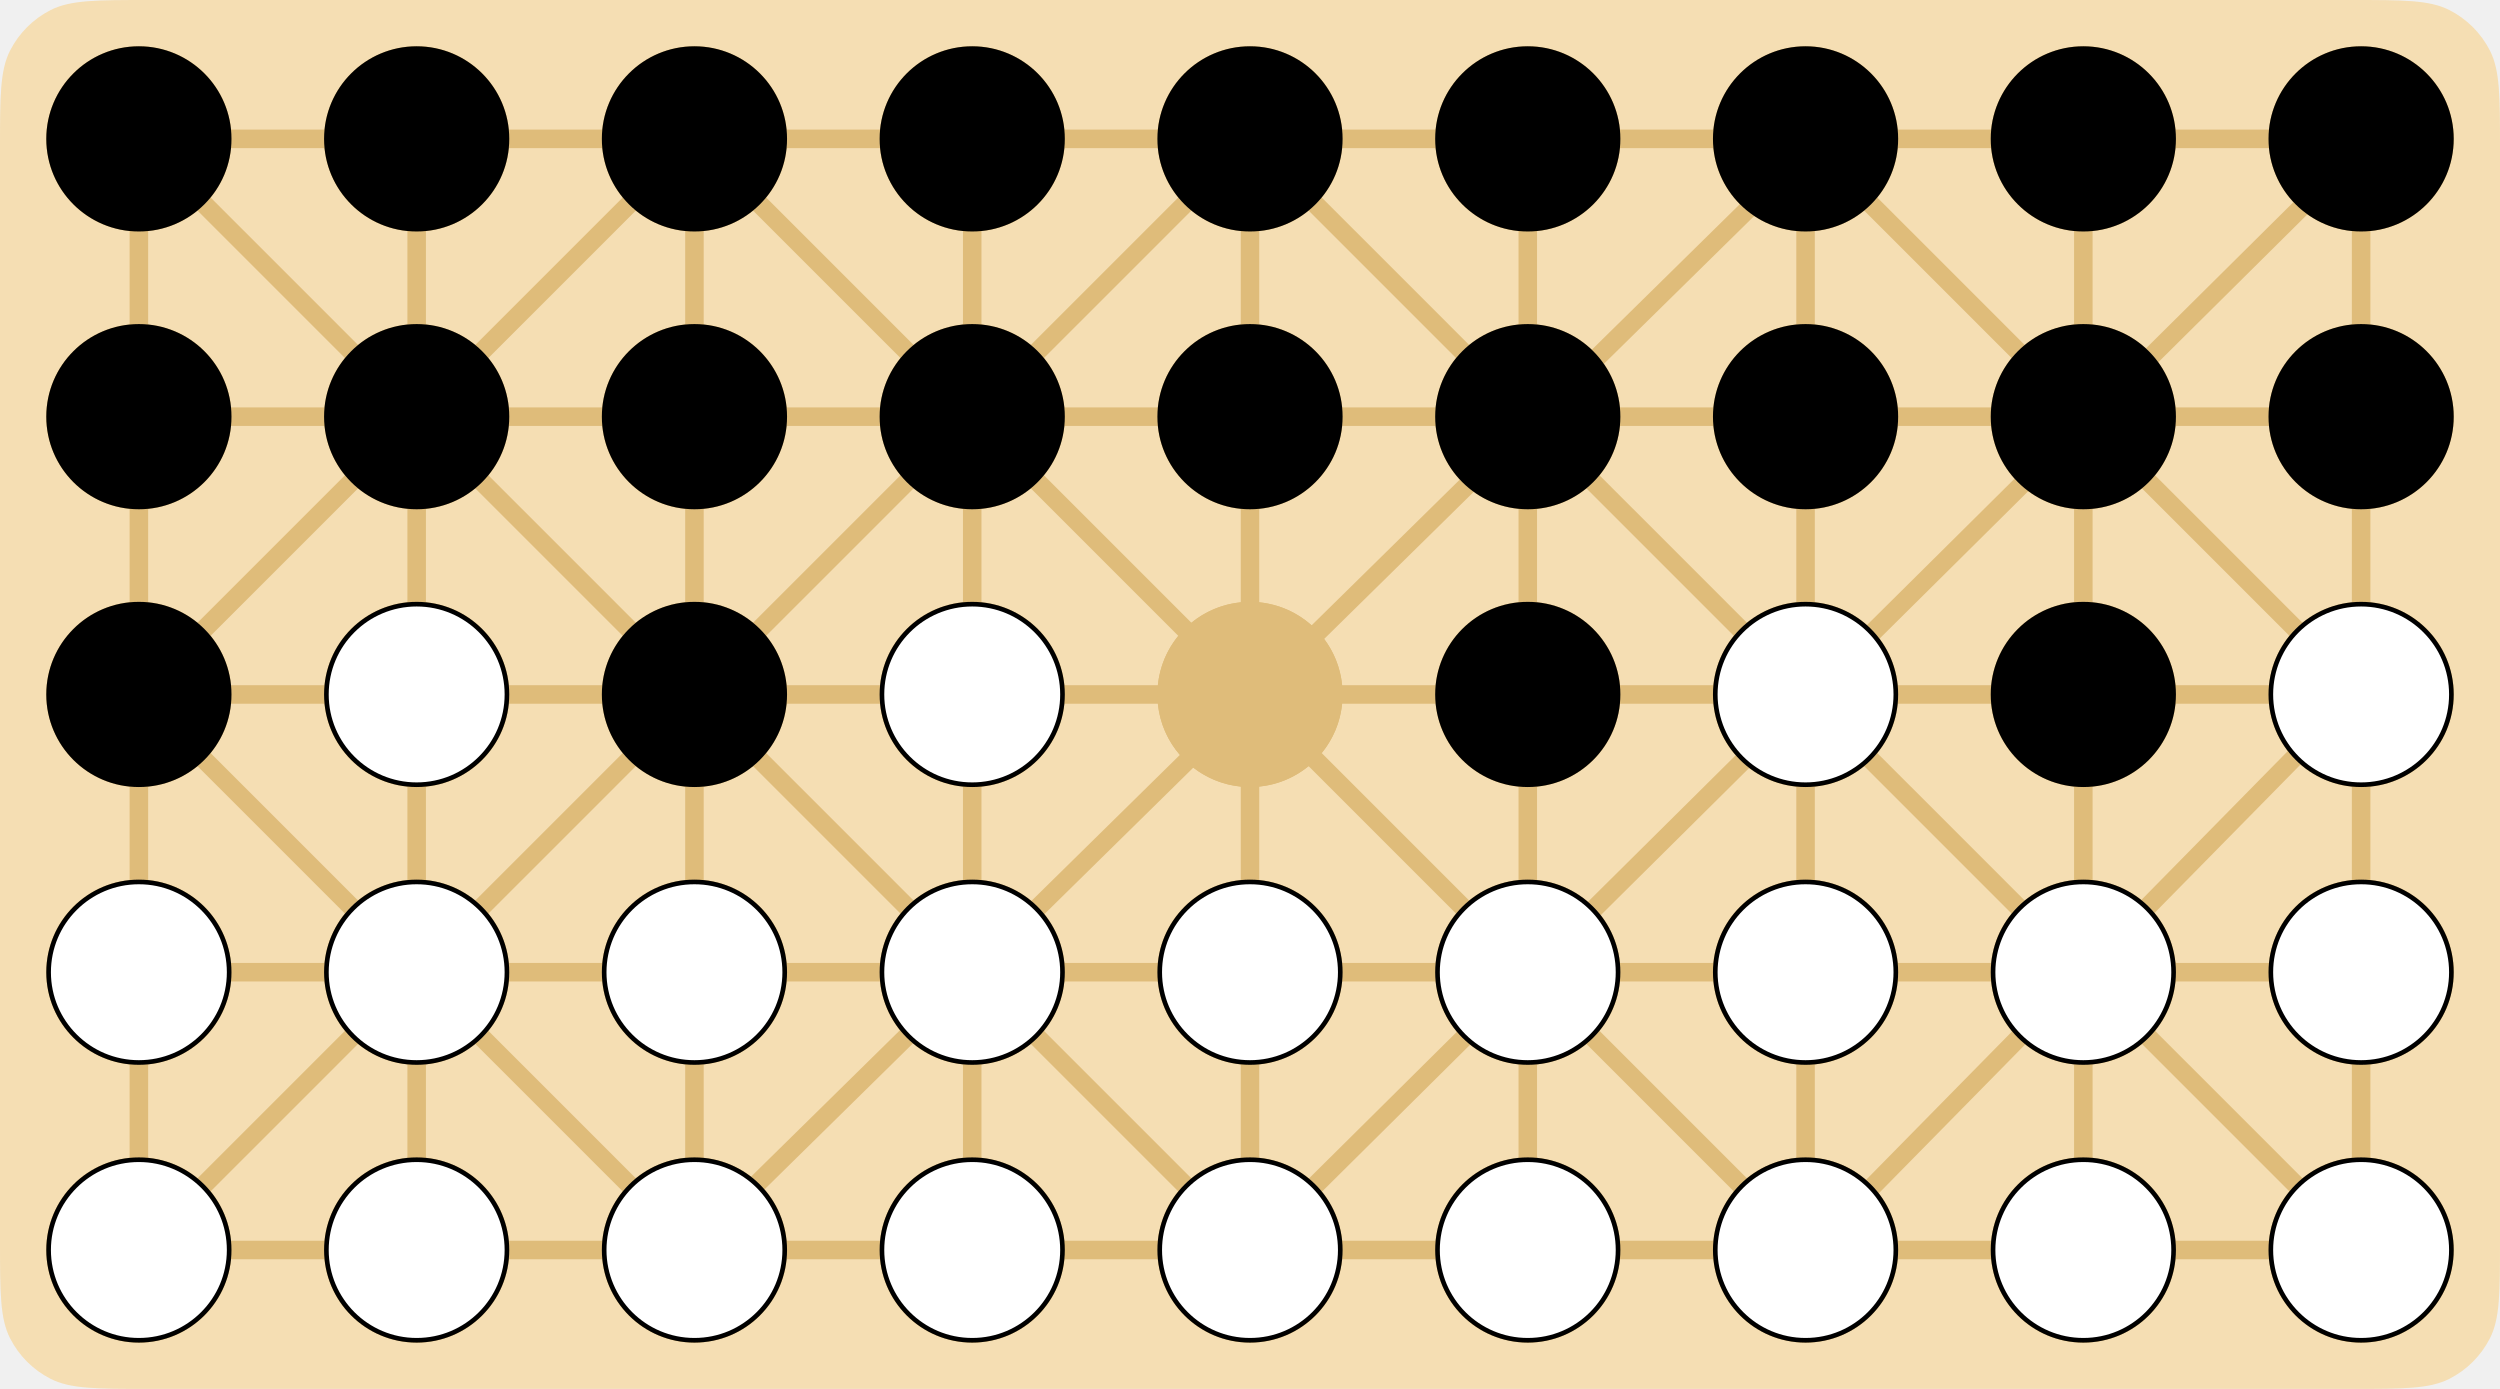
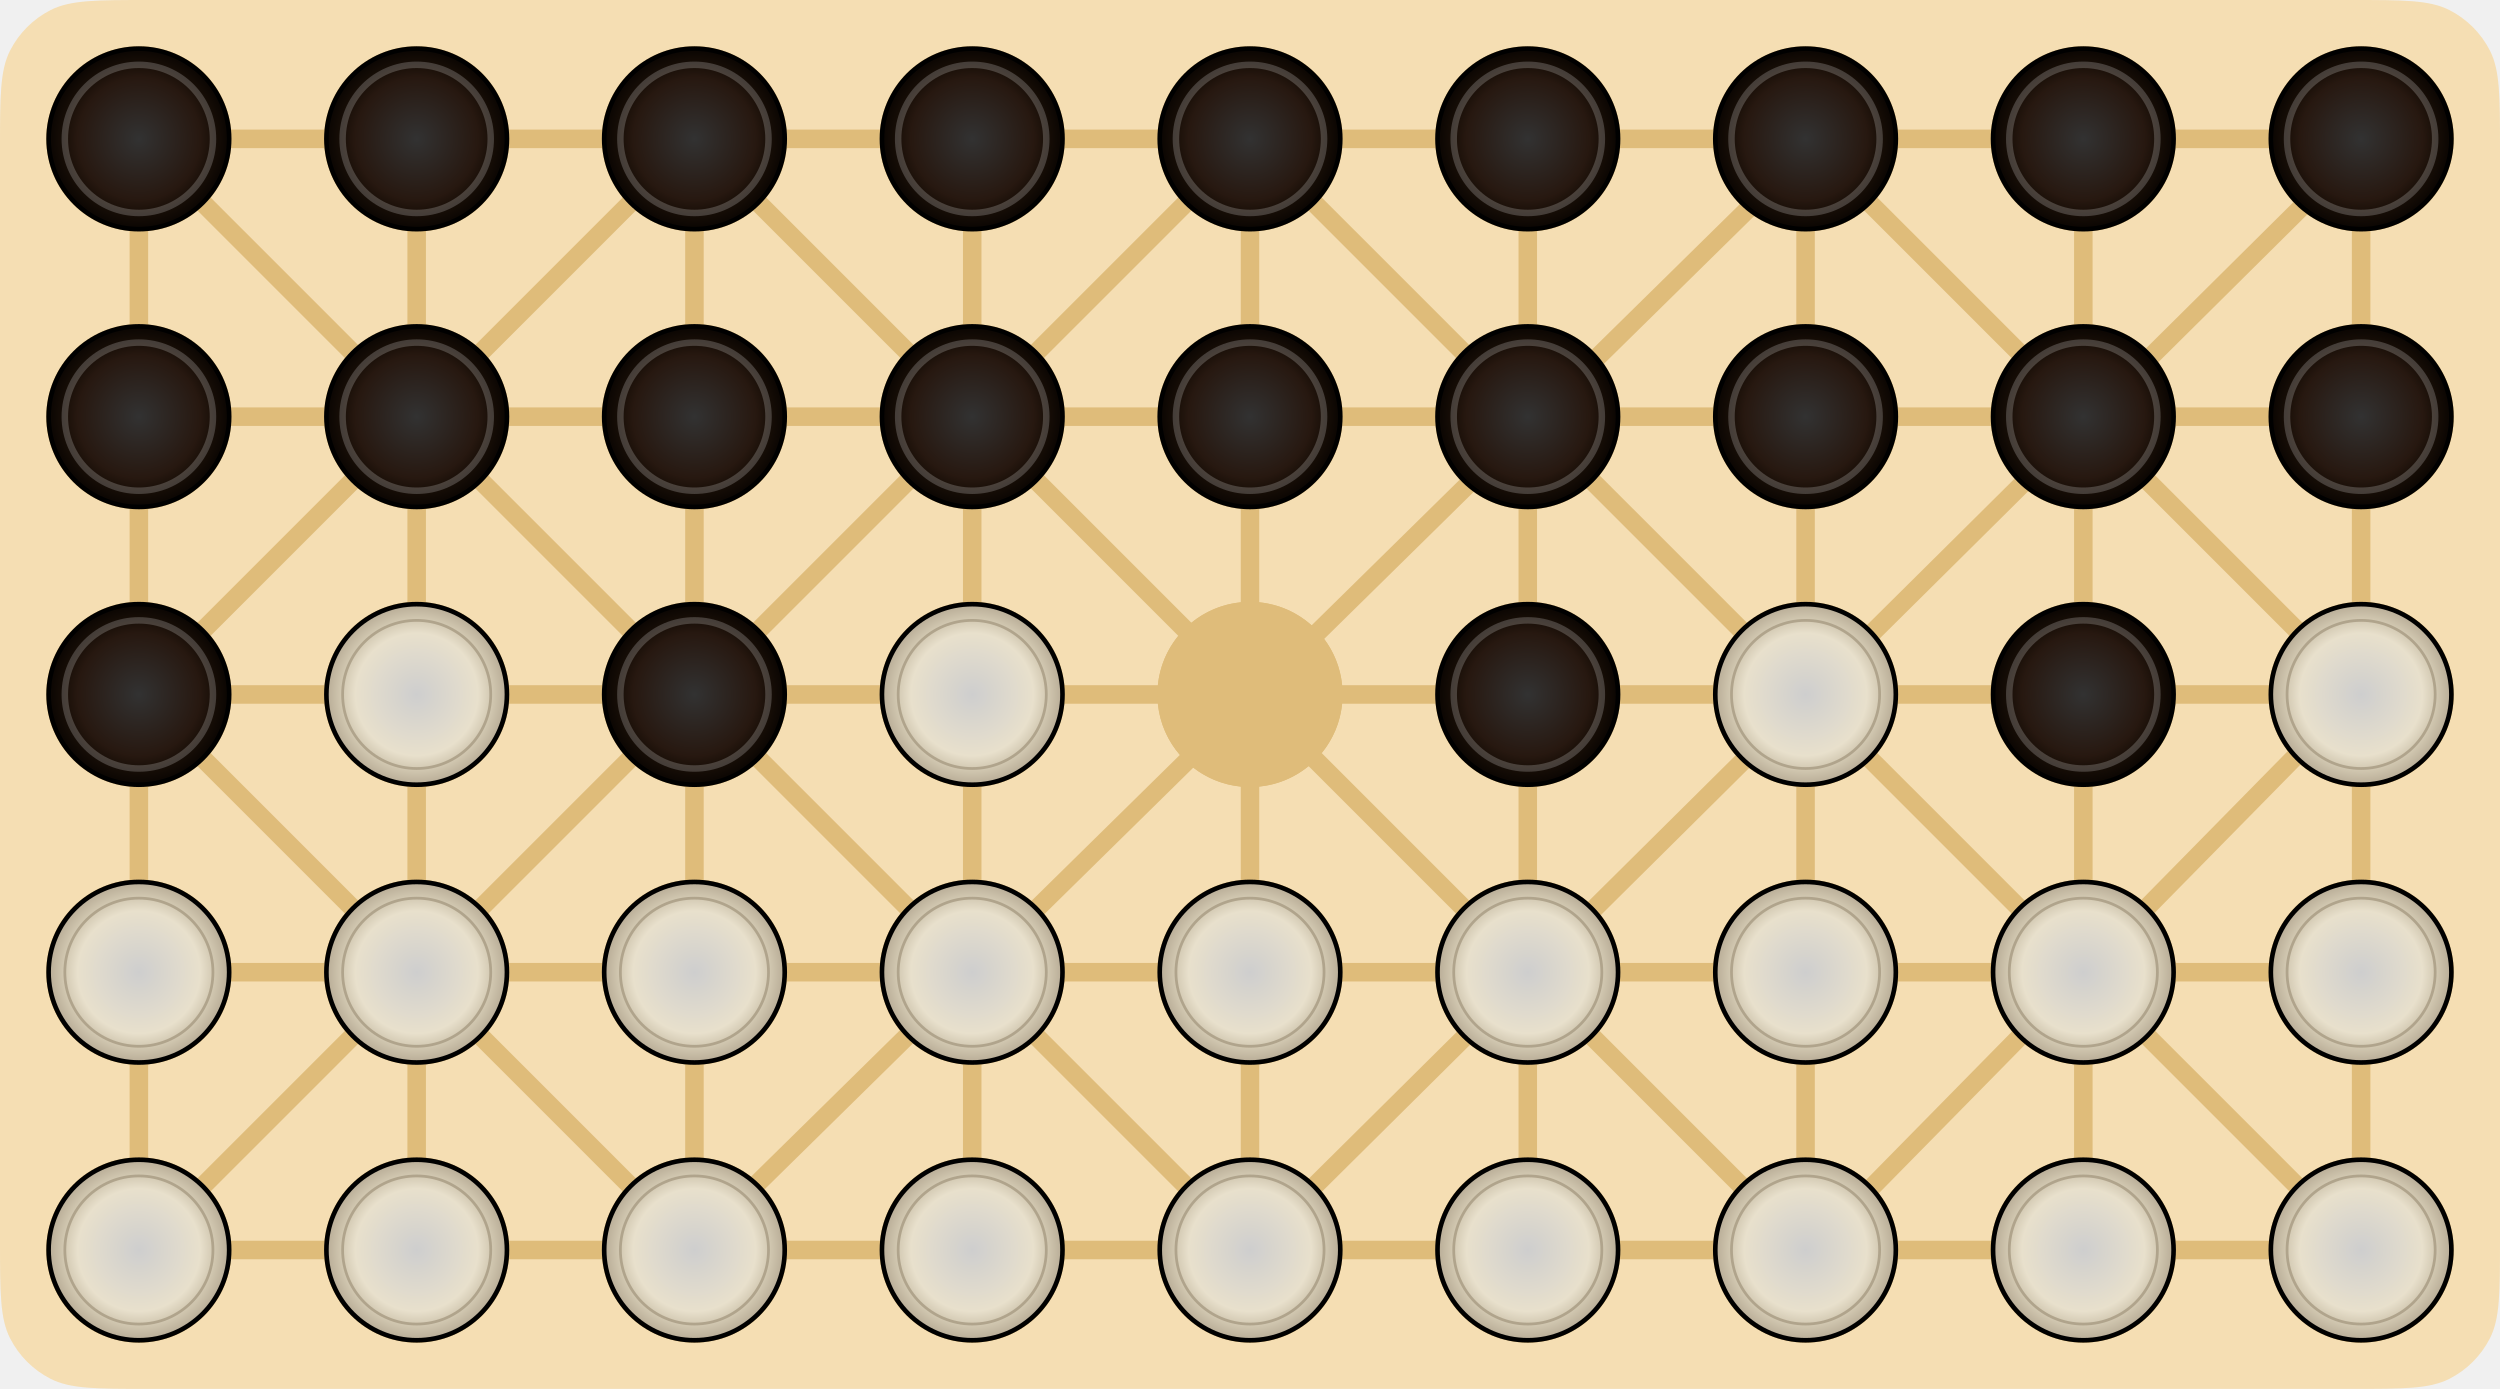
<svg xmlns="http://www.w3.org/2000/svg" width="270" height="150" viewBox="0 0 270 150" fill="none">
+   <defs>
+     <radialGradient id="ws" cx="50%" cy="50%" r="50%">
+       <stop offset="0%" stop-color="#ede6d4" />
+       <stop offset="0%" stop-color="#cecece" />
+       <stop offset="68%" stop-color="#e8e0cc" />
+       <stop offset="85%" stop-color="#cfc5ae" />
+       <stop offset="100%" stop-color="#b8ac96" />
+     </radialGradient>
+     <radialGradient id="bs" cx="50%" cy="50%" r="50%">
+       <stop offset="0%" stop-color="#2e1e14" />
+       <stop offset="0%" stop-color="#323232" />
+       <stop offset="68%" stop-color="#271810" />
+       <stop offset="85%" stop-color="#160d06" />
+       <stop offset="100%" stop-color="#0a0502" />
+     </radialGradient>
+   </defs>
  <g id="fanorona">
    <g id="bg">
      <path id="board" d="M0 16C0 10.399 0 7.599 1.09 5.46C2.049 3.578 3.578 2.049 5.46 1.09C7.599 0 10.399 0 16 0H135H254C259.601 0 262.401 0 264.54 1.09C266.422 2.049 267.951 3.578 268.91 5.46C270 7.599 270 10.399 270 16V134C270 139.601 270 142.401 268.91 144.54C267.951 146.422 266.422 147.951 264.54 148.91C262.401 150 259.601 150 254 150H16C10.399 150 7.599 150 5.46 148.91C3.578 147.951 2.049 146.422 1.09 144.54C0 142.401 0 139.601 0 134V16Z" fill="#F5DEB3" />
    </g>
    <path id="union-intersections" d="M255 5C260.523 5 265 9.477 265 15C265 20.185 261.053 24.447 256 24.949V35.05C261.053 35.551 265 39.815 265 45C265 50.185 261.053 54.447 256 54.949V65.05C261.053 65.552 265 69.815 265 75C265 80.185 261.053 84.447 256 84.949V95.05C261.053 95.552 265 99.815 265 105C265 110.185 261.053 114.447 256 114.949V125.05C261.053 125.552 265 129.815 265 135C265 140.523 260.523 145 255 145C249.815 145 245.552 141.053 245.05 136H234.95C234.448 141.053 230.185 145 225 145C219.815 145 215.552 141.053 215.05 136H204.95C204.448 141.053 200.185 145 195 145C189.815 145 185.552 141.053 185.05 136H174.95C174.448 141.053 170.185 145 165 145C159.815 145 155.552 141.053 155.05 136H144.95C144.448 141.053 140.185 145 135 145C129.815 145 125.552 141.053 125.05 136H114.95C114.448 141.053 110.185 145 105 145C99.815 145 95.552 141.053 95.05 136H84.95C84.448 141.053 80.185 145 75 145C69.815 145 65.552 141.053 65.05 136H54.95C54.449 141.053 50.185 145 45 145C39.815 145 35.551 141.053 35.05 136H24.95C24.448 141.053 20.185 145 15 145C9.477 145 5 140.523 5 135C5 129.815 8.947 125.552 14 125.05V114.949C8.947 114.447 5 110.185 5 105C5 99.815 8.947 95.552 14 95.05V84.949C8.947 84.447 5 80.185 5 75C5 69.815 8.947 65.552 14 65.05V54.949C8.947 54.447 5 50.185 5 45C5 39.815 8.947 35.551 14 35.05V24.949C8.947 24.447 5 20.185 5 15C5 9.477 9.477 5 15 5C20.185 5 24.448 8.947 24.95 14H35.05C35.551 8.947 39.815 5 45 5C50.185 5 54.449 8.947 54.95 14H65.05C65.552 8.947 69.815 5 75 5C80.185 5 84.448 8.947 84.95 14H95.05C95.552 8.947 99.815 5 105 5C110.185 5 114.448 8.947 114.95 14H125.05C125.552 8.947 129.815 5 135 5C140.185 5 144.448 8.947 144.95 14H155.05C155.552 8.947 159.815 5 165 5C170.185 5 174.448 8.947 174.95 14H185.05C185.552 8.947 189.815 5 195 5C200.185 5 204.448 8.947 204.95 14H215.05C215.552 8.947 219.815 5 225 5C230.185 5 234.448 8.947 234.95 14H245.05C245.552 8.947 249.815 5 255 5ZM22.742 128.671C23.955 130.153 24.75 131.989 24.95 134H35.05C35.519 129.276 39.276 125.519 44 125.05V114.949C41.989 114.749 40.153 113.955 38.671 112.742L22.742 128.671ZM51.328 112.742C49.847 113.955 48.011 114.75 46 114.949V125.05C50.724 125.519 54.481 129.276 54.95 134H65.05C65.249 131.989 66.044 130.152 67.257 128.671L51.328 112.742ZM82.562 128.461C83.875 129.978 84.741 131.892 84.95 134H95.05C95.519 129.276 99.276 125.519 104 125.05V114.949C101.957 114.746 100.096 113.929 98.603 112.685L82.562 128.461ZM111.328 112.742C109.847 113.955 108.011 114.75 106 114.949V125.05C110.724 125.519 114.481 129.276 114.95 134H125.05C125.25 131.989 126.044 130.152 127.257 128.671L111.328 112.742ZM142.768 128.704C143.965 130.18 144.752 132.003 144.95 134H155.05C155.519 129.276 159.276 125.519 164 125.05V114.949C162.036 114.754 160.24 113.991 158.777 112.826L142.768 128.704ZM171.328 112.742C169.847 113.955 168.011 114.75 166 114.949V125.05C170.724 125.519 174.481 129.276 174.95 134H185.05C185.25 131.989 186.044 130.152 187.257 128.671L171.328 112.742ZM202.907 128.882C204.026 130.326 204.76 132.082 204.95 134H215.05C215.519 129.276 219.276 125.519 224 125.05V114.949C222.016 114.752 220.204 113.976 218.733 112.791L202.907 128.882ZM231.328 112.742C229.847 113.955 228.011 114.75 226 114.949V125.05C230.724 125.519 234.481 129.276 234.95 134H245.05C245.25 131.989 246.044 130.152 247.257 128.671L231.328 112.742ZM204.95 106C204.481 110.724 200.724 114.48 196 114.949V125.05C198.104 125.259 200.014 126.122 201.529 127.43L217.307 111.389C216.066 109.897 215.252 108.038 215.05 106H204.95ZM144.95 106C144.481 110.724 140.724 114.48 136 114.949V125.05C138.025 125.251 139.873 126.055 141.36 127.282L157.344 111.432C156.083 109.932 155.254 108.058 155.05 106H144.95ZM24.95 106C24.481 110.724 20.724 114.48 16 114.949V125.05C18.011 125.249 19.847 126.045 21.328 127.257L37.257 111.328C36.045 109.847 35.249 108.011 35.05 106H24.95ZM54.95 106C54.751 108.011 53.955 109.847 52.742 111.328L68.671 127.257C70.153 126.044 71.989 125.25 74 125.05V114.949C69.276 114.48 65.519 110.724 65.05 106H54.95ZM114.95 106C114.751 108.011 113.955 109.847 112.742 111.328L128.671 127.257C130.152 126.044 131.989 125.25 134 125.05V114.949C129.276 114.48 125.519 110.724 125.05 106H114.95ZM174.95 106C174.751 108.011 173.955 109.847 172.742 111.328L188.671 127.257C190.152 126.044 191.989 125.25 194 125.05V114.949C189.276 114.48 185.519 110.724 185.05 106H174.95ZM234.95 106C234.751 108.011 233.955 109.847 232.742 111.328L248.671 127.257C250.152 126.044 251.989 125.25 254 125.05V114.949C249.276 114.48 245.519 110.724 245.05 106H234.95ZM84.95 106C84.481 110.724 80.724 114.48 76 114.949V125.05C77.913 125.24 79.666 125.971 81.108 127.085L97.201 111.258C96.021 109.789 95.246 107.98 95.05 106H84.95ZM21.328 82.742C19.847 83.955 18.011 84.749 16 84.949V95.05C20.724 95.519 24.481 99.276 24.95 104H35.05C35.249 101.989 36.044 100.152 37.257 98.671L21.328 82.742ZM52.742 98.671C53.955 100.153 54.751 101.989 54.95 104H65.05C65.519 99.276 69.276 95.519 74 95.05V84.949C71.989 84.749 70.153 83.955 68.671 82.742L52.742 98.671ZM81.328 82.742C79.847 83.955 78.011 84.749 76 84.949V95.05C80.724 95.519 84.481 99.276 84.95 104H95.05C95.249 101.989 96.044 100.152 97.257 98.671L81.328 82.742ZM112.789 98.731C113.975 100.203 114.753 102.015 114.95 104H125.05C125.519 99.276 129.276 95.519 134 95.05V84.949C132.081 84.759 130.323 84.025 128.879 82.905L112.789 98.731ZM141.328 82.742C139.847 83.955 138.011 84.749 136 84.949V95.05C140.724 95.519 144.481 99.276 144.95 104H155.05C155.25 101.989 156.044 100.152 157.257 98.671L141.328 82.742ZM172.877 98.843C174.013 100.294 174.758 102.065 174.95 104H185.05C185.519 99.276 189.276 95.519 194 95.05V84.949C192.098 84.76 190.354 84.039 188.917 82.936L172.877 98.843ZM201.328 82.742C199.847 83.955 198.011 84.749 196 84.949V95.05C200.724 95.519 204.481 99.276 204.95 104H215.05C215.25 101.989 216.044 100.152 217.257 98.671L201.328 82.742ZM232.687 98.603C233.93 100.097 234.747 101.958 234.95 104H245.05C245.519 99.276 249.276 95.519 254 95.05V84.949C251.892 84.74 249.979 83.876 248.462 82.564L232.687 98.603ZM174.95 76C174.481 80.724 170.724 84.48 166 84.949V95.05C168.087 95.257 169.985 96.108 171.494 97.398L187.459 81.564C186.134 80.044 185.26 78.12 185.05 76H174.95ZM114.95 76C114.481 80.724 110.724 84.48 106 84.949V95.05C108.038 95.252 109.895 96.066 111.387 97.306L127.428 81.528C126.12 80.013 125.259 78.103 125.05 76H114.95ZM24.95 76C24.75 78.011 23.955 79.847 22.742 81.328L38.671 97.257C40.153 96.044 41.989 95.249 44 95.05V84.949C39.276 84.48 35.519 80.724 35.05 76H24.95ZM54.95 76C54.481 80.724 50.724 84.48 46 84.949V95.05C48.011 95.249 49.847 96.045 51.328 97.257L67.257 81.328C66.045 79.847 65.249 78.011 65.05 76H54.95ZM84.95 76C84.751 78.011 83.955 79.847 82.742 81.328L98.671 97.257C100.152 96.044 101.989 95.249 104 95.05V84.949C99.276 84.48 95.519 80.724 95.05 76H84.95ZM144.95 76C144.751 78.011 143.955 79.847 142.742 81.328L158.671 97.257C160.152 96.044 161.989 95.249 164 95.05V84.949C159.276 84.48 155.519 80.724 155.05 76H144.95ZM204.95 76C204.751 78.011 203.955 79.847 202.742 81.328L218.671 97.257C220.152 96.044 221.989 95.249 224 95.05V84.949C219.276 84.48 215.519 80.724 215.05 76H204.95ZM234.95 76C234.481 80.724 230.724 84.48 226 84.949V95.05C227.98 95.246 229.789 96.022 231.259 97.203L247.086 81.111C245.971 79.669 245.24 77.914 245.05 76H234.95ZM22.742 68.671C23.955 70.153 24.75 71.989 24.95 74H35.05C35.519 69.276 39.276 65.519 44 65.05V54.949C41.989 54.749 40.153 53.955 38.671 52.742L22.742 68.671ZM51.328 52.742C49.847 53.955 48.011 54.749 46 54.949V65.05C50.724 65.519 54.481 69.276 54.95 74H65.05C65.249 71.989 66.044 70.153 67.257 68.671L51.328 52.742ZM82.742 68.671C83.955 70.153 84.751 71.989 84.95 74H95.05C95.519 69.276 99.276 65.519 104 65.05V54.949C101.989 54.749 100.153 53.955 98.671 52.742L82.742 68.671ZM111.328 52.742C109.847 53.955 108.011 54.749 106 54.949V65.05C110.724 65.519 114.481 69.276 114.95 74H125.05C125.25 71.989 126.044 70.153 127.257 68.671L111.328 52.742ZM143.008 69.01C144.071 70.429 144.765 72.139 144.95 74H155.05C155.519 69.276 159.276 65.519 164 65.05V54.949C162.206 54.771 160.553 54.118 159.165 53.119L143.008 69.01ZM171.328 52.742C169.847 53.955 168.011 54.749 166 54.949V65.05C170.724 65.519 174.481 69.276 174.95 74H185.05C185.25 71.989 186.044 70.153 187.257 68.671L171.328 52.742ZM202.986 68.982C204.061 70.407 204.764 72.127 204.95 74H215.05C215.519 69.276 219.276 65.519 224 65.05V54.949C222.16 54.767 220.468 54.086 219.059 53.043L202.986 68.982ZM231.328 52.742C229.847 53.955 228.011 54.749 226 54.949V65.05C230.724 65.519 234.481 69.276 234.95 74H245.05C245.25 71.989 246.044 70.153 247.257 68.671L231.328 52.742ZM144.95 46C144.481 50.724 140.724 54.48 136 54.949V65.05C138.161 65.264 140.119 66.168 141.653 67.537L157.662 51.792C156.223 50.238 155.271 48.227 155.05 46H144.95ZM204.95 46C204.481 50.724 200.724 54.48 196 54.949V65.05C198.149 65.263 200.097 66.158 201.627 67.514L217.575 51.697C216.185 50.157 215.266 48.182 215.05 46H204.95ZM24.95 46C24.481 50.724 20.724 54.48 16 54.949V65.05C18.011 65.249 19.847 66.045 21.328 67.257L37.257 51.328C36.045 49.847 35.249 48.011 35.05 46H24.95ZM54.95 46C54.751 48.011 53.955 49.847 52.742 51.328L68.671 67.257C70.153 66.044 71.989 65.249 74 65.05V54.949C69.276 54.48 65.519 50.724 65.05 46H54.95ZM84.95 46C84.481 50.724 80.724 54.48 76 54.949V65.05C78.011 65.249 79.847 66.045 81.328 67.257L97.257 51.328C96.045 49.847 95.249 48.011 95.05 46H84.95ZM114.95 46C114.751 48.011 113.955 49.847 112.742 51.328L128.671 67.257C130.152 66.044 131.989 65.249 134 65.05V54.949C129.276 54.48 125.519 50.724 125.05 46H114.95ZM174.95 46C174.751 48.011 173.955 49.847 172.742 51.328L188.671 67.257C190.152 66.044 191.989 65.249 194 65.05V54.949C189.276 54.48 185.519 50.724 185.05 46H174.95ZM234.95 46C234.751 48.011 233.955 49.847 232.742 51.328L248.671 67.257C250.152 66.044 251.989 65.249 254 65.05V54.949C249.276 54.48 245.519 50.724 245.05 46H234.95ZM21.328 22.742C19.847 23.955 18.011 24.75 16 24.949V35.05C20.724 35.519 24.481 39.276 24.95 44H35.05C35.249 41.989 36.044 40.153 37.257 38.671L21.328 22.742ZM52.742 38.671C53.955 40.153 54.751 41.989 54.95 44H65.05C65.519 39.276 69.276 35.519 74 35.05V24.949C71.989 24.75 70.153 23.955 68.671 22.742L52.742 38.671ZM81.328 22.742C79.847 23.955 78.011 24.75 76 24.949V35.05C80.724 35.519 84.481 39.276 84.95 44H95.05C95.249 41.989 96.044 40.153 97.257 38.671L81.328 22.742ZM112.742 38.671C113.955 40.153 114.75 41.989 114.95 44H125.05C125.519 39.276 129.276 35.519 134 35.05V24.949C131.989 24.75 130.153 23.955 128.671 22.742L112.742 38.671ZM141.328 22.742C139.847 23.955 138.011 24.75 136 24.949V35.05C140.724 35.519 144.481 39.276 144.95 44H155.05C155.25 41.989 156.044 40.153 157.257 38.671L141.328 22.742ZM173.215 39.301C174.16 40.66 174.778 42.264 174.95 44H185.05C185.519 39.276 189.276 35.519 194 35.05V24.949C192.331 24.784 190.784 24.208 189.459 23.324L173.215 39.301ZM201.328 22.742C199.847 23.955 198.011 24.75 196 24.949V35.05C200.724 35.519 204.481 39.276 204.95 44H215.05C215.25 41.989 216.044 40.153 217.257 38.671L201.328 22.742ZM233.092 39.127C234.107 40.523 234.77 42.19 234.95 44H245.05C245.519 39.276 249.276 35.519 254 35.05V24.949C252.223 24.773 250.584 24.13 249.204 23.146L233.092 39.127ZM174.95 16C174.481 20.724 170.724 24.48 166 24.949V35.05C168.285 35.277 170.341 36.274 171.911 37.776L187.905 22.046C186.33 20.46 185.283 18.35 185.05 16H174.95ZM234.95 16C234.481 20.724 230.724 24.48 226 24.949V35.05C228.211 35.269 230.209 36.209 231.759 37.631L247.695 21.826C246.238 20.267 245.273 18.244 245.05 16H234.95ZM24.95 16C24.75 18.011 23.955 19.847 22.742 21.328L38.671 37.257C40.153 36.044 41.989 35.249 44 35.05V24.949C39.276 24.48 35.519 20.724 35.05 16H24.95ZM54.95 16C54.481 20.724 50.724 24.48 46 24.949V35.05C48.011 35.249 49.847 36.045 51.328 37.257L67.257 21.328C66.045 19.847 65.249 18.011 65.05 16H54.95ZM84.95 16C84.751 18.011 83.955 19.847 82.742 21.328L98.671 37.257C100.152 36.044 101.989 35.249 104 35.05V24.949C99.276 24.48 95.519 20.724 95.05 16H84.95ZM114.95 16C114.481 20.724 110.724 24.48 106 24.949V35.05C108.011 35.249 109.847 36.045 111.328 37.257L127.257 21.328C126.045 19.847 125.249 18.011 125.05 16H114.95ZM144.95 16C144.751 18.011 143.955 19.847 142.742 21.328L158.671 37.257C160.152 36.044 161.989 35.249 164 35.05V24.949C159.276 24.48 155.519 20.724 155.05 16H144.95ZM204.95 16C204.751 18.011 203.955 19.847 202.742 21.328L218.671 37.257C220.152 36.044 221.989 35.249 224 35.05V24.949C219.276 24.48 215.519 20.724 215.05 16H204.95Z" fill="#DFBC7A" />
    <g id="stone-placeholders">
      <circle id="sp0" cx="15" cy="15" r="10" fill="#DFBC7A" />
      <circle id="sp1" cx="45" cy="15" r="10" fill="#DFBC7A" />
      <circle id="sp2" cx="75" cy="15" r="10" fill="#DFBC7A" />
      <circle id="sp3" cx="105" cy="15" r="10" fill="#DFBC7A" />
      <circle id="sp4" cx="135" cy="15" r="10" fill="#DFBC7A" />
      <circle id="sp5" cx="165" cy="15" r="10" fill="#DFBC7A" />
      <circle id="sp6" cx="195" cy="15" r="10" fill="#DFBC7A" />
      <circle id="sp7" cx="225" cy="15" r="10" fill="#DFBC7A" />
      <circle id="sp8" cx="255" cy="15" r="10" fill="#DFBC7A" />
      <circle id="sp9" cx="15" cy="45" r="10" fill="#DFBC7A" />
      <circle id="sp10" cx="45" cy="45" r="10" fill="#DFBC7A" />
      <circle id="sp11" cx="75" cy="45" r="10" fill="#DFBC7A" />
      <circle id="sp12" cx="105" cy="45" r="10" fill="#DFBC7A" />
      <circle id="sp13" cx="135" cy="45" r="10" fill="#DFBC7A" />
      <circle id="sp14" cx="165" cy="45" r="10" fill="#DFBC7A" />
      <circle id="sp15" cx="195" cy="45" r="10" fill="#DFBC7A" />
      <circle id="sp16" cx="225" cy="45" r="10" fill="#DFBC7A" />
      <circle id="sp17" cx="255" cy="45" r="10" fill="#DFBC7A" />
      <circle id="sp18" cx="15" cy="75" r="10" fill="#DFBC7A" />
      <circle id="sp19" cx="45" cy="75" r="10" fill="#DFBC7A" />
      <circle id="sp20" cx="75" cy="75" r="10" fill="#DFBC7A" />
      <circle id="sp21" cx="105" cy="75" r="10" fill="#DFBC7A" />
      <circle id="sp22" cx="135" cy="75" r="10" fill="#DFBC7A" />
      <circle id="sp23" cx="165" cy="75" r="10" fill="#DFBC7A" />
      <circle id="sp24" cx="195" cy="75" r="10" fill="#DFBC7A" />
      <circle id="sp25" cx="225" cy="75" r="10" fill="#DFBC7A" />
      <circle id="sp26" cx="255" cy="75" r="10" fill="#DFBC7A" />
      <circle id="sp27" cx="15" cy="105" r="10" fill="#DFBC7A" />
      <circle id="sp28" cx="45" cy="105" r="10" fill="#DFBC7A" />
      <circle id="sp29" cx="75" cy="105" r="10" fill="#DFBC7A" />
      <circle id="sp30" cx="105" cy="105" r="10" fill="#DFBC7A" />
      <circle id="sp31" cx="135" cy="105" r="10" fill="#DFBC7A" />
      <circle id="sp32" cx="165" cy="105" r="10" fill="#DFBC7A" />
      <circle id="sp33" cx="195" cy="105" r="10" fill="#DFBC7A" />
      <circle id="sp34" cx="225" cy="105" r="10" fill="#DFBC7A" />
      <circle id="sp35" cx="255" cy="105" r="10" fill="#DFBC7A" />
      <circle id="sp36" cx="15" cy="135" r="10" fill="#DFBC7A" />
      <circle id="sp37" cx="45" cy="135" r="10" fill="#DFBC7A" />
      <circle id="sp38" cx="75" cy="135" r="10" fill="#DFBC7A" />
      <circle id="sp39" cx="105" cy="135" r="10" fill="#DFBC7A" />
      <circle id="sp40" cx="135" cy="135" r="10" fill="#DFBC7A" />
      <circle id="sp41" cx="165" cy="135" r="10" fill="#DFBC7A" />
      <circle id="sp42" cx="195" cy="135" r="10" fill="#DFBC7A" />
      <circle id="sp43" cx="225" cy="135" r="10" fill="#DFBC7A" />
      <circle id="sp44" cx="255" cy="135" r="10" fill="#DFBC7A" />
    </g>
    <g id="stones">
      <g id="black">
-         <g id="stone-component">
-           <circle id="b" cx="15" cy="15" r="9.75" fill="black" stroke="black" stroke-width="0.5" />
-         </g>
-         <g id="stone-component_2">
-           <circle id="b_2" cx="15" cy="45" r="9.75" fill="black" stroke="black" stroke-width="0.5" />
-         </g>
-         <g id="stone-component_3">
-           <circle id="b_3" cx="45" cy="45" r="9.75" fill="black" stroke="black" stroke-width="0.5" />
-         </g>
-         <g id="stone-component_4">
-           <circle id="b_4" cx="75" cy="45" r="9.75" fill="black" stroke="black" stroke-width="0.5" />
-         </g>
-         <g id="stone-component_5">
-           <circle id="b_5" cx="105" cy="45" r="9.75" fill="black" stroke="black" stroke-width="0.5" />
-         </g>
-         <g id="stone-component_6">
-           <circle id="b_6" cx="135" cy="45" r="9.75" fill="black" stroke="black" stroke-width="0.5" />
-         </g>
-         <g id="stone-component_7">
-           <circle id="b_7" cx="165" cy="45" r="9.75" fill="black" stroke="black" stroke-width="0.5" />
-         </g>
-         <g id="stone-component_8">
-           <circle id="b_8" cx="195" cy="45" r="9.75" fill="black" stroke="black" stroke-width="0.5" />
-         </g>
-         <g id="stone-component_9">
-           <circle id="b_9" cx="225" cy="45" r="9.75" fill="black" stroke="black" stroke-width="0.5" />
-         </g>
-         <g id="stone-component_10">
-           <circle id="b_10" cx="255" cy="45" r="9.75" fill="black" stroke="black" stroke-width="0.5" />
-         </g>
-         <g id="stone-component_11">
-           <circle id="b_11" cx="15" cy="75" r="9.75" fill="black" stroke="black" stroke-width="0.5" />
-         </g>
-         <g id="stone-component_12">
-           <circle id="b_12" cx="75" cy="75" r="9.75" fill="black" stroke="black" stroke-width="0.5" />
-         </g>
-         <g id="stone-component_13">
-           <circle id="b_13" cx="165" cy="75" r="9.75" fill="black" stroke="black" stroke-width="0.5" />
-         </g>
-         <g id="stone-component_14">
-           <circle id="b_14" cx="45" cy="15" r="9.75" fill="black" stroke="black" stroke-width="0.5" />
-         </g>
-         <g id="stone-component_15">
-           <circle id="b_15" cx="75" cy="15" r="9.75" fill="black" stroke="black" stroke-width="0.5" />
-         </g>
-         <g id="stone-component_16">
-           <circle id="b_16" cx="105" cy="15" r="9.75" fill="black" stroke="black" stroke-width="0.5" />
-         </g>
-         <g id="stone-component_17">
-           <circle id="b_17" cx="135" cy="15" r="9.75" fill="black" stroke="black" stroke-width="0.5" />
-         </g>
-         <g id="stone-component_18">
-           <circle id="b_18" cx="165" cy="15" r="9.75" fill="black" stroke="black" stroke-width="0.5" />
-         </g>
-         <g id="stone-component_19">
-           <circle id="b_19" cx="195" cy="15" r="9.75" fill="black" stroke="black" stroke-width="0.5" />
-         </g>
-         <g id="stone-component_20">
-           <circle id="b_20" cx="225" cy="15" r="9.75" fill="black" stroke="black" stroke-width="0.5" />
-         </g>
-         <g id="stone-component_21">
-           <circle id="b_21" cx="255" cy="15" r="9.75" fill="black" stroke="black" stroke-width="0.5" />
-         </g>
-         <g id="stone-component_22">
-           <circle id="b_22" cx="225" cy="75" r="9.75" fill="black" stroke="black" stroke-width="0.5" />
+         <g>
+           <circle cx="15" cy="15" r="9.75" fill="url(#bs)" stroke="black" stroke-width="0.5" />
+           <circle cx="15" cy="15" r="8" fill="none" stroke="rgba(255,255,255,0.2)" stroke-width="0.7" />
+         </g>
+         <g>
+           <circle cx="15" cy="45" r="9.75" fill="url(#bs)" stroke="black" stroke-width="0.5" />
+           <circle cx="15" cy="45" r="8" fill="none" stroke="rgba(255,255,255,0.2)" stroke-width="0.7" />
+         </g>
+         <g>
+           <circle cx="45" cy="45" r="9.75" fill="url(#bs)" stroke="black" stroke-width="0.5" />
+           <circle cx="45" cy="45" r="8" fill="none" stroke="rgba(255,255,255,0.2)" stroke-width="0.7" />
+         </g>
+         <g>
+           <circle cx="75" cy="45" r="9.75" fill="url(#bs)" stroke="black" stroke-width="0.5" />
+           <circle cx="75" cy="45" r="8" fill="none" stroke="rgba(255,255,255,0.2)" stroke-width="0.7" />
+         </g>
+         <g>
+           <circle cx="105" cy="45" r="9.75" fill="url(#bs)" stroke="black" stroke-width="0.5" />
+           <circle cx="105" cy="45" r="8" fill="none" stroke="rgba(255,255,255,0.2)" stroke-width="0.7" />
+         </g>
+         <g>
+           <circle cx="135" cy="45" r="9.75" fill="url(#bs)" stroke="black" stroke-width="0.5" />
+           <circle cx="135" cy="45" r="8" fill="none" stroke="rgba(255,255,255,0.2)" stroke-width="0.7" />
+         </g>
+         <g>
+           <circle cx="165" cy="45" r="9.75" fill="url(#bs)" stroke="black" stroke-width="0.5" />
+           <circle cx="165" cy="45" r="8" fill="none" stroke="rgba(255,255,255,0.2)" stroke-width="0.7" />
+         </g>
+         <g>
+           <circle cx="195" cy="45" r="9.75" fill="url(#bs)" stroke="black" stroke-width="0.5" />
+           <circle cx="195" cy="45" r="8" fill="none" stroke="rgba(255,255,255,0.2)" stroke-width="0.7" />
+         </g>
+         <g>
+           <circle cx="225" cy="45" r="9.75" fill="url(#bs)" stroke="black" stroke-width="0.5" />
+           <circle cx="225" cy="45" r="8" fill="none" stroke="rgba(255,255,255,0.2)" stroke-width="0.7" />
+         </g>
+         <g>
+           <circle cx="255" cy="45" r="9.75" fill="url(#bs)" stroke="black" stroke-width="0.5" />
+           <circle cx="255" cy="45" r="8" fill="none" stroke="rgba(255,255,255,0.2)" stroke-width="0.7" />
+         </g>
+         <g>
+           <circle cx="15" cy="75" r="9.75" fill="url(#bs)" stroke="black" stroke-width="0.5" />
+           <circle cx="15" cy="75" r="8" fill="none" stroke="rgba(255,255,255,0.2)" stroke-width="0.7" />
+         </g>
+         <g>
+           <circle cx="75" cy="75" r="9.75" fill="url(#bs)" stroke="black" stroke-width="0.5" />
+           <circle cx="75" cy="75" r="8" fill="none" stroke="rgba(255,255,255,0.2)" stroke-width="0.7" />
+         </g>
+         <g>
+           <circle cx="165" cy="75" r="9.75" fill="url(#bs)" stroke="black" stroke-width="0.5" />
+           <circle cx="165" cy="75" r="8" fill="none" stroke="rgba(255,255,255,0.2)" stroke-width="0.7" />
+         </g>
+         <g>
+           <circle cx="45" cy="15" r="9.75" fill="url(#bs)" stroke="black" stroke-width="0.5" />
+           <circle cx="45" cy="15" r="8" fill="none" stroke="rgba(255,255,255,0.2)" stroke-width="0.7" />
+         </g>
+         <g>
+           <circle cx="75" cy="15" r="9.75" fill="url(#bs)" stroke="black" stroke-width="0.5" />
+           <circle cx="75" cy="15" r="8" fill="none" stroke="rgba(255,255,255,0.2)" stroke-width="0.7" />
+         </g>
+         <g>
+           <circle cx="105" cy="15" r="9.75" fill="url(#bs)" stroke="black" stroke-width="0.5" />
+           <circle cx="105" cy="15" r="8" fill="none" stroke="rgba(255,255,255,0.2)" stroke-width="0.7" />
+         </g>
+         <g>
+           <circle cx="135" cy="15" r="9.75" fill="url(#bs)" stroke="black" stroke-width="0.5" />
+           <circle cx="135" cy="15" r="8" fill="none" stroke="rgba(255,255,255,0.2)" stroke-width="0.7" />
+         </g>
+         <g>
+           <circle cx="165" cy="15" r="9.75" fill="url(#bs)" stroke="black" stroke-width="0.5" />
+           <circle cx="165" cy="15" r="8" fill="none" stroke="rgba(255,255,255,0.2)" stroke-width="0.7" />
+         </g>
+         <g>
+           <circle cx="195" cy="15" r="9.75" fill="url(#bs)" stroke="black" stroke-width="0.5" />
+           <circle cx="195" cy="15" r="8" fill="none" stroke="rgba(255,255,255,0.2)" stroke-width="0.7" />
+         </g>
+         <g>
+           <circle cx="225" cy="15" r="9.75" fill="url(#bs)" stroke="black" stroke-width="0.5" />
+           <circle cx="225" cy="15" r="8" fill="none" stroke="rgba(255,255,255,0.2)" stroke-width="0.7" />
+         </g>
+         <g>
+           <circle cx="255" cy="15" r="9.75" fill="url(#bs)" stroke="black" stroke-width="0.5" />
+           <circle cx="255" cy="15" r="8" fill="none" stroke="rgba(255,255,255,0.2)" stroke-width="0.7" />
+         </g>
+         <g>
+           <circle cx="225" cy="75" r="9.75" fill="url(#bs)" stroke="black" stroke-width="0.5" />
+           <circle cx="225" cy="75" r="8" fill="none" stroke="rgba(255,255,255,0.2)" stroke-width="0.7" />
        </g>
      </g>
      <g id="white">
-         <g id="stone-component_23">
-           <circle id="w" cx="15" cy="105" r="9.75" fill="white" stroke="black" stroke-width="0.5" />
-         </g>
-         <g id="stone-component_24">
-           <circle id="w_2" cx="255" cy="135" r="9.75" fill="white" stroke="black" stroke-width="0.5" />
-         </g>
-         <g id="stone-component_25">
-           <circle id="w_3" cx="105" cy="105" r="9.75" fill="white" stroke="black" stroke-width="0.5" />
-         </g>
-         <g id="stone-component_26">
-           <circle id="w_4" cx="105" cy="75" r="9.75" fill="white" stroke="black" stroke-width="0.5" />
-         </g>
-         <g id="stone-component_27">
-           <circle id="w_5" cx="195" cy="75" r="9.75" fill="white" stroke="black" stroke-width="0.5" />
-         </g>
-         <g id="stone-component_28">
-           <circle id="w_6" cx="255" cy="75" r="9.75" fill="white" stroke="black" stroke-width="0.5" />
-         </g>
-         <g id="stone-component_29">
-           <circle id="w_7" cx="195" cy="105" r="9.75" fill="white" stroke="black" stroke-width="0.5" />
-         </g>
-         <g id="stone-component_30">
-           <circle id="w_8" cx="45" cy="105" r="9.75" fill="white" stroke="black" stroke-width="0.5" />
-         </g>
-         <g id="stone-component_31">
-           <circle id="w_9" cx="75" cy="105" r="9.75" fill="white" stroke="black" stroke-width="0.5" />
-         </g>
-         <g id="stone-component_32">
-           <circle id="w_10" cx="165" cy="105" r="9.75" fill="white" stroke="black" stroke-width="0.5" />
-         </g>
-         <g id="stone-component_33">
-           <circle id="w_11" cx="135" cy="105" r="9.75" fill="white" stroke="black" stroke-width="0.5" />
-         </g>
-         <g id="stone-component_34">
-           <circle id="w_12" cx="225" cy="105" r="9.75" fill="white" stroke="black" stroke-width="0.5" />
-         </g>
-         <g id="stone-component_35">
-           <circle id="w_13" cx="255" cy="105" r="9.75" fill="white" stroke="black" stroke-width="0.5" />
-         </g>
-         <g id="stone-component_36">
-           <circle id="w_14" cx="15" cy="135" r="9.75" fill="white" stroke="black" stroke-width="0.5" />
-         </g>
-         <g id="stone-component_37">
-           <circle id="w_15" cx="165" cy="135" r="9.75" fill="white" stroke="black" stroke-width="0.5" />
-         </g>
-         <g id="stone-component_38">
-           <circle id="w_16" cx="45" cy="135" r="9.75" fill="white" stroke="black" stroke-width="0.5" />
-         </g>
-         <g id="stone-component_39">
-           <circle id="w_17" cx="75" cy="135" r="9.75" fill="white" stroke="black" stroke-width="0.5" />
-         </g>
-         <g id="stone-component_40">
-           <circle id="w_18" cx="225" cy="135" r="9.75" fill="white" stroke="black" stroke-width="0.5" />
-         </g>
-         <g id="stone-component_41">
-           <circle id="w_19" cx="105" cy="135" r="9.75" fill="white" stroke="black" stroke-width="0.5" />
-         </g>
-         <g id="stone-component_42">
-           <circle id="w_20" cx="135" cy="135" r="9.75" fill="white" stroke="black" stroke-width="0.5" />
-         </g>
-         <g id="stone-component_43">
-           <circle id="w_21" cx="195" cy="135" r="9.75" fill="white" stroke="black" stroke-width="0.5" />
-         </g>
-         <g id="stone-component_44">
-           <circle id="w_22" cx="45" cy="75" r="9.75" fill="white" stroke="black" stroke-width="0.5" />
+         <g>
+           <circle cx="15" cy="105" r="9.75" fill="url(#ws)" stroke="black" stroke-width="0.5" />
+           <circle cx="15" cy="105" r="8" fill="none" stroke="#b0a48c" stroke-width="0.3" />
+         </g>
+         <g>
+           <circle cx="255" cy="135" r="9.75" fill="url(#ws)" stroke="black" stroke-width="0.5" />
+           <circle cx="255" cy="135" r="8" fill="none" stroke="#b0a48c" stroke-width="0.3" />
+         </g>
+         <g>
+           <circle cx="105" cy="105" r="9.75" fill="url(#ws)" stroke="black" stroke-width="0.5" />
+           <circle cx="105" cy="105" r="8" fill="none" stroke="#b0a48c" stroke-width="0.3" />
+         </g>
+         <g>
+           <circle cx="105" cy="75" r="9.75" fill="url(#ws)" stroke="black" stroke-width="0.5" />
+           <circle cx="105" cy="75" r="8" fill="none" stroke="#b0a48c" stroke-width="0.3" />
+         </g>
+         <g>
+           <circle cx="195" cy="75" r="9.75" fill="url(#ws)" stroke="black" stroke-width="0.5" />
+           <circle cx="195" cy="75" r="8" fill="none" stroke="#b0a48c" stroke-width="0.3" />
+         </g>
+         <g>
+           <circle cx="255" cy="75" r="9.75" fill="url(#ws)" stroke="black" stroke-width="0.5" />
+           <circle cx="255" cy="75" r="8" fill="none" stroke="#b0a48c" stroke-width="0.3" />
+         </g>
+         <g>
+           <circle cx="195" cy="105" r="9.75" fill="url(#ws)" stroke="black" stroke-width="0.5" />
+           <circle cx="195" cy="105" r="8" fill="none" stroke="#b0a48c" stroke-width="0.3" />
+         </g>
+         <g>
+           <circle cx="45" cy="105" r="9.75" fill="url(#ws)" stroke="black" stroke-width="0.5" />
+           <circle cx="45" cy="105" r="8" fill="none" stroke="#b0a48c" stroke-width="0.3" />
+         </g>
+         <g>
+           <circle cx="75" cy="105" r="9.75" fill="url(#ws)" stroke="black" stroke-width="0.5" />
+           <circle cx="75" cy="105" r="8" fill="none" stroke="#b0a48c" stroke-width="0.3" />
+         </g>
+         <g>
+           <circle cx="165" cy="105" r="9.75" fill="url(#ws)" stroke="black" stroke-width="0.5" />
+           <circle cx="165" cy="105" r="8" fill="none" stroke="#b0a48c" stroke-width="0.3" />
+         </g>
+         <g>
+           <circle cx="135" cy="105" r="9.75" fill="url(#ws)" stroke="black" stroke-width="0.5" />
+           <circle cx="135" cy="105" r="8" fill="none" stroke="#b0a48c" stroke-width="0.3" />
+         </g>
+         <g>
+           <circle cx="225" cy="105" r="9.75" fill="url(#ws)" stroke="black" stroke-width="0.5" />
+           <circle cx="225" cy="105" r="8" fill="none" stroke="#b0a48c" stroke-width="0.3" />
+         </g>
+         <g>
+           <circle cx="255" cy="105" r="9.75" fill="url(#ws)" stroke="black" stroke-width="0.5" />
+           <circle cx="255" cy="105" r="8" fill="none" stroke="#b0a48c" stroke-width="0.3" />
+         </g>
+         <g>
+           <circle cx="15" cy="135" r="9.75" fill="url(#ws)" stroke="black" stroke-width="0.5" />
+           <circle cx="15" cy="135" r="8" fill="none" stroke="#b0a48c" stroke-width="0.3" />
+         </g>
+         <g>
+           <circle cx="165" cy="135" r="9.75" fill="url(#ws)" stroke="black" stroke-width="0.5" />
+           <circle cx="165" cy="135" r="8" fill="none" stroke="#b0a48c" stroke-width="0.3" />
+         </g>
+         <g>
+           <circle cx="45" cy="135" r="9.75" fill="url(#ws)" stroke="black" stroke-width="0.5" />
+           <circle cx="45" cy="135" r="8" fill="none" stroke="#b0a48c" stroke-width="0.3" />
+         </g>
+         <g>
+           <circle cx="75" cy="135" r="9.75" fill="url(#ws)" stroke="black" stroke-width="0.5" />
+           <circle cx="75" cy="135" r="8" fill="none" stroke="#b0a48c" stroke-width="0.3" />
+         </g>
+         <g>
+           <circle cx="225" cy="135" r="9.75" fill="url(#ws)" stroke="black" stroke-width="0.5" />
+           <circle cx="225" cy="135" r="8" fill="none" stroke="#b0a48c" stroke-width="0.3" />
+         </g>
+         <g>
+           <circle cx="105" cy="135" r="9.75" fill="url(#ws)" stroke="black" stroke-width="0.5" />
+           <circle cx="105" cy="135" r="8" fill="none" stroke="#b0a48c" stroke-width="0.3" />
+         </g>
+         <g>
+           <circle cx="135" cy="135" r="9.75" fill="url(#ws)" stroke="black" stroke-width="0.5" />
+           <circle cx="135" cy="135" r="8" fill="none" stroke="#b0a48c" stroke-width="0.3" />
+         </g>
+         <g>
+           <circle cx="195" cy="135" r="9.75" fill="url(#ws)" stroke="black" stroke-width="0.5" />
+           <circle cx="195" cy="135" r="8" fill="none" stroke="#b0a48c" stroke-width="0.3" />
+         </g>
+         <g>
+           <circle cx="45" cy="75" r="9.75" fill="url(#ws)" stroke="black" stroke-width="0.5" />
+           <circle cx="45" cy="75" r="8" fill="none" stroke="#b0a48c" stroke-width="0.3" />
        </g>
      </g>
    </g>
  </g>
</svg>
